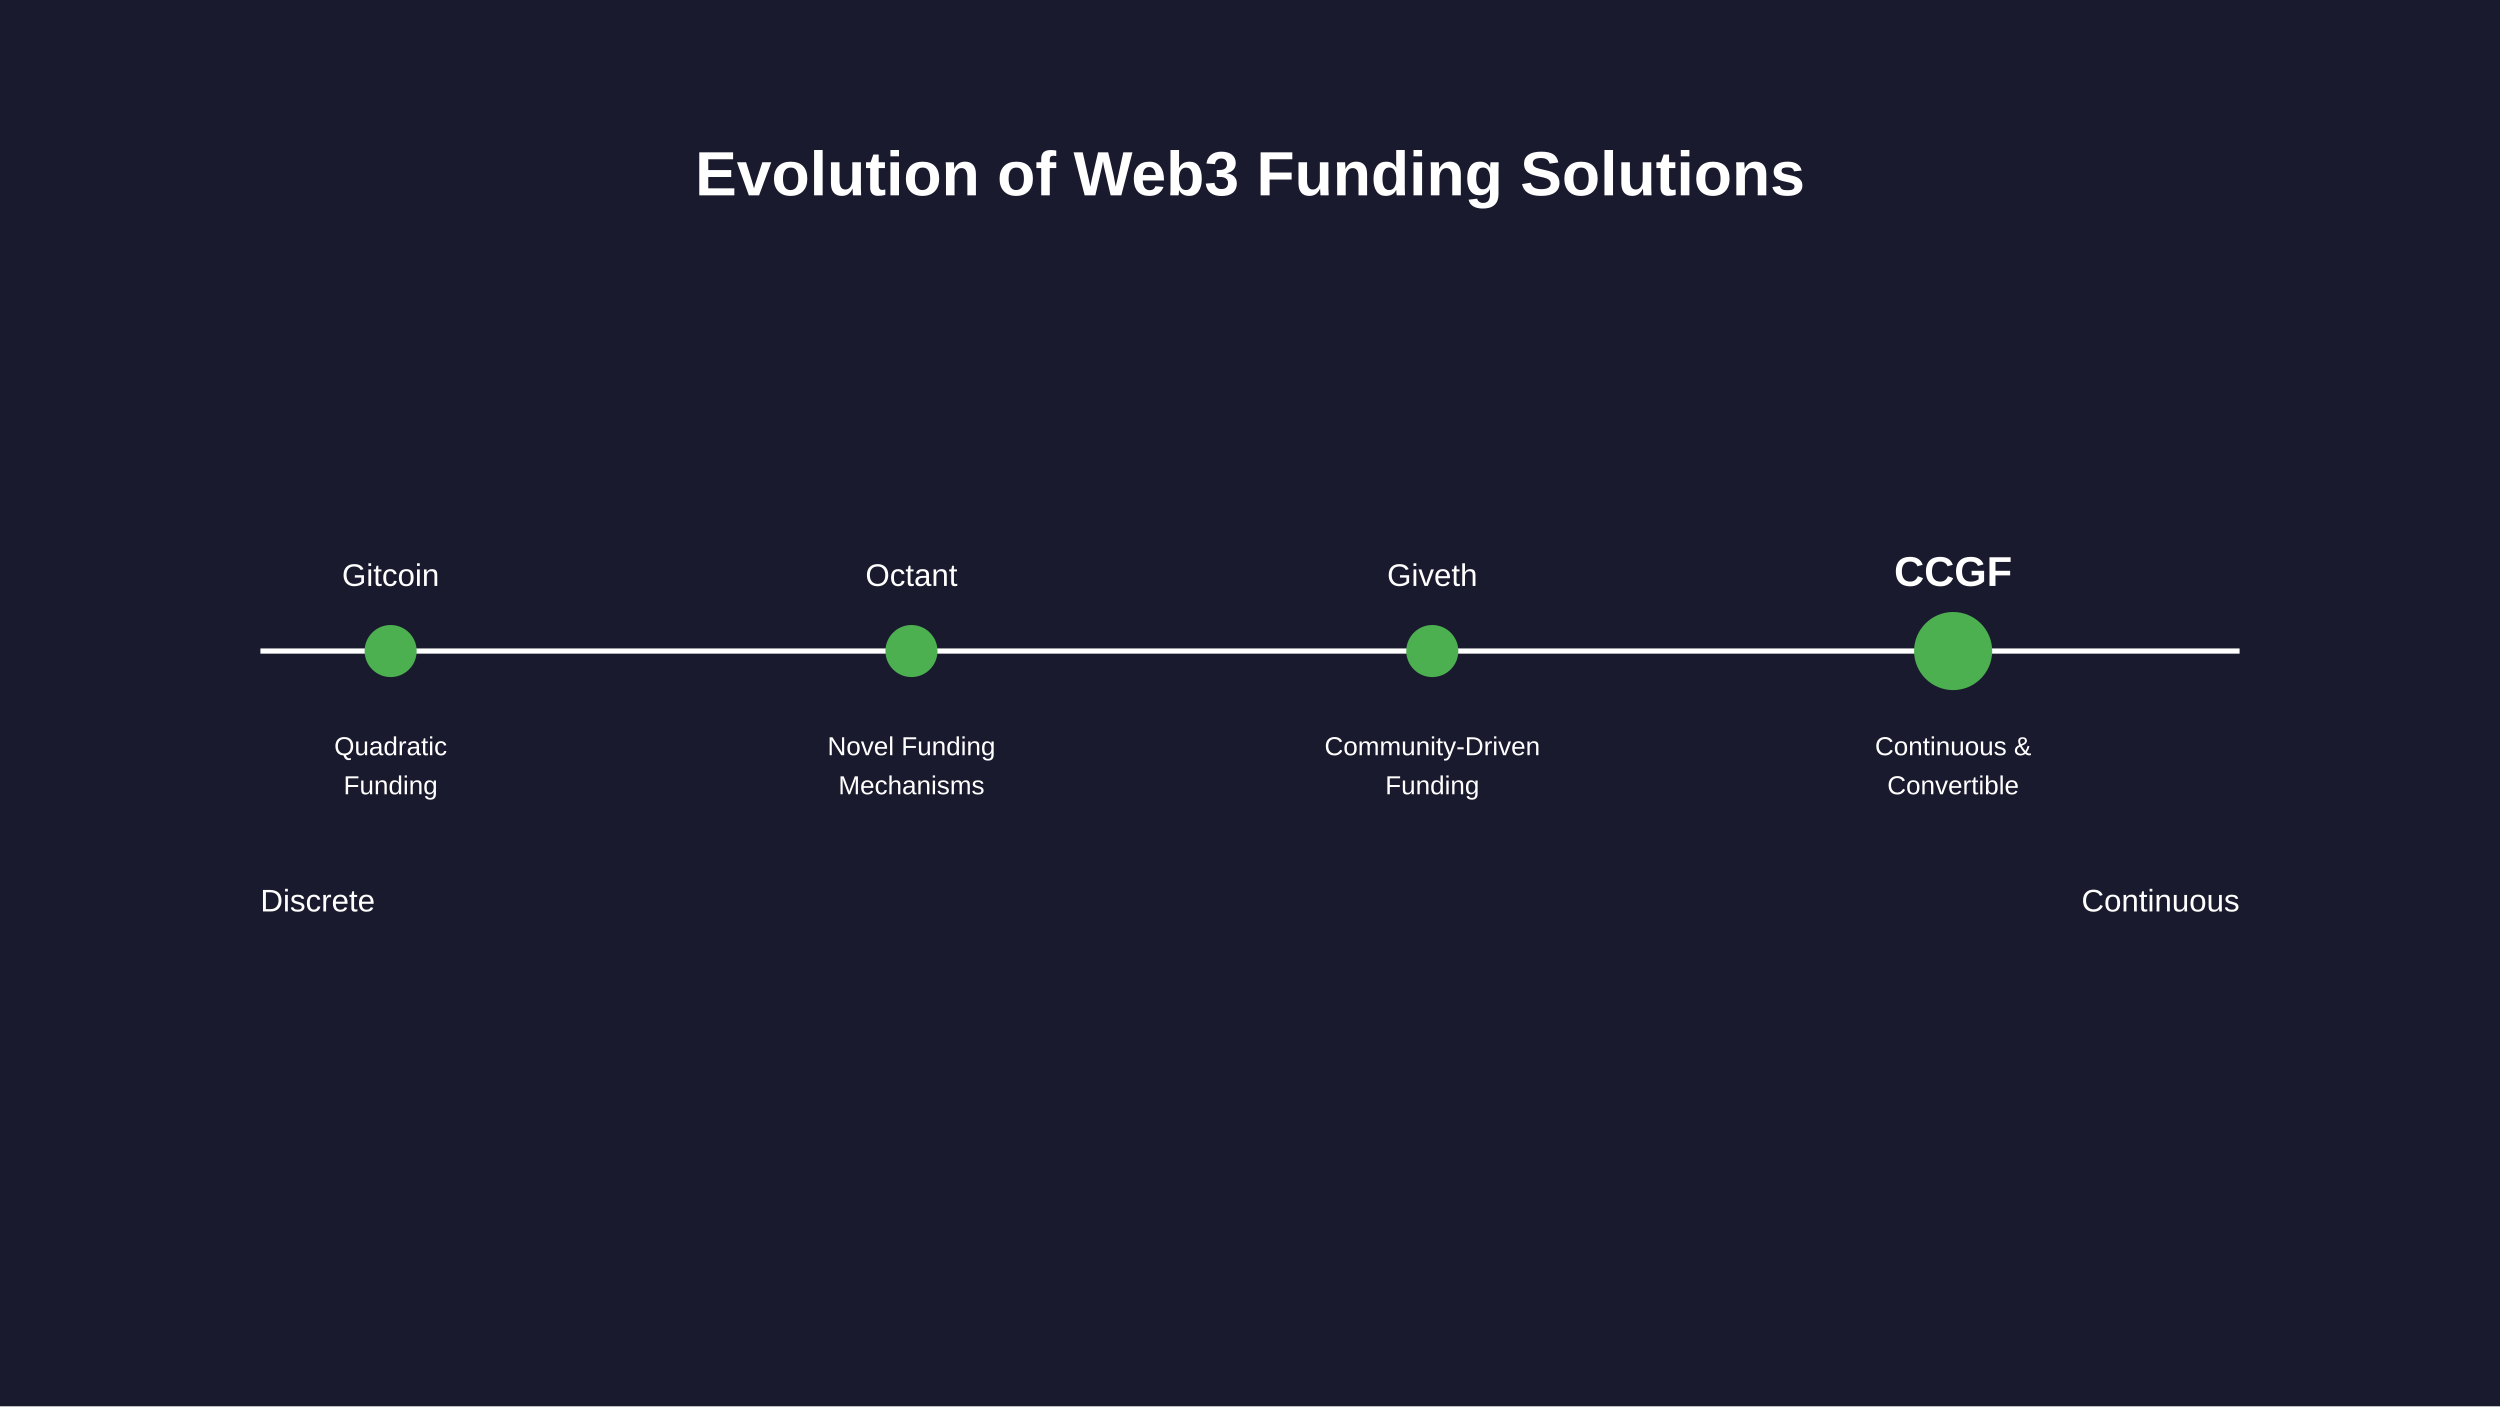
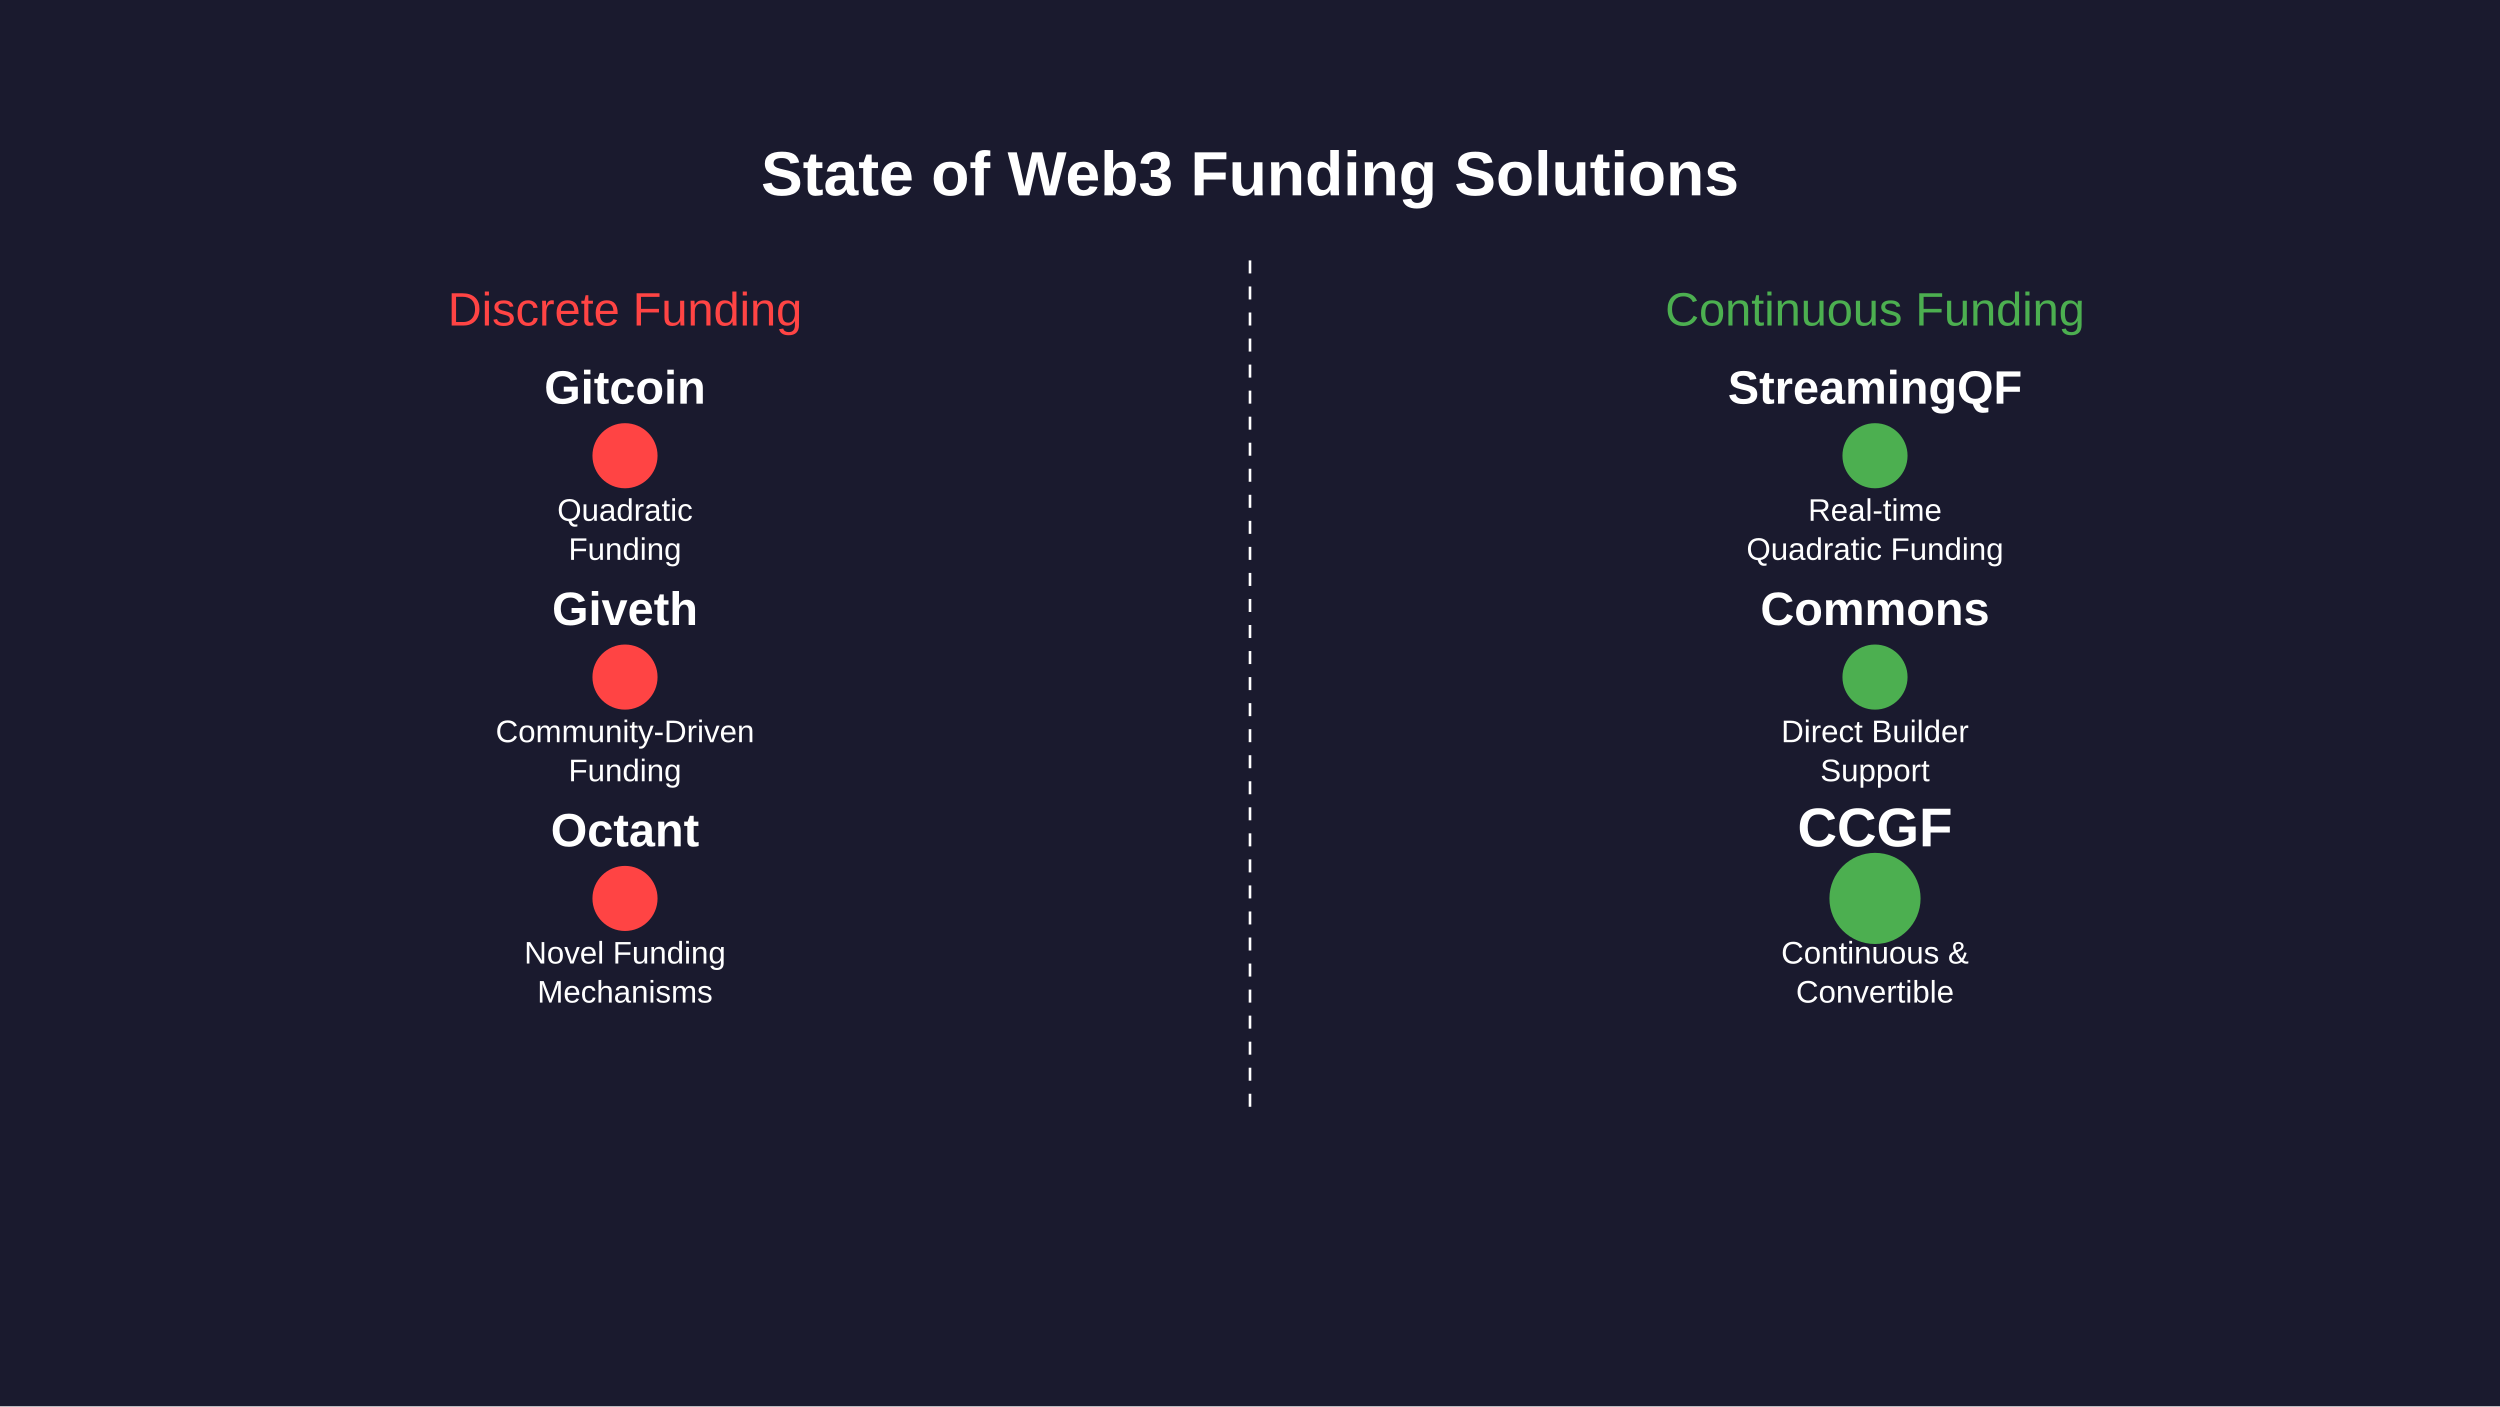
<svg xmlns="http://www.w3.org/2000/svg" width="1920" height="1080" viewBox="0 0 1920 1080">
  <rect width="100%" height="100%" fill="#1a1a2e" />
  <text x="960" y="150" font-family="Arial, sans-serif" font-size="48" fill="#ffffff" text-anchor="middle" font-weight="bold">
-         Evolution of Web3 Funding Solutions
+         State of Web3 Funding Solutions
    </text>
-   <line x1="200" y1="500" x2="1720" y2="500" stroke="#ffffff" stroke-width="4" />
-   <circle cx="300" cy="500" r="20" fill="#4CAF50" />
-   <text x="300" y="450" font-family="Arial, sans-serif" font-size="24" fill="#ffffff" text-anchor="middle">Gitcoin</text>
-   <text x="300" y="580" font-family="Arial, sans-serif" font-size="20" fill="#ffffff" text-anchor="middle">Quadratic</text>
-   <text x="300" y="610" font-family="Arial, sans-serif" font-size="20" fill="#ffffff" text-anchor="middle">Funding</text>
-   <circle cx="700" cy="500" r="20" fill="#4CAF50" />
-   <text x="700" y="450" font-family="Arial, sans-serif" font-size="24" fill="#ffffff" text-anchor="middle">Octant</text>
-   <text x="700" y="580" font-family="Arial, sans-serif" font-size="20" fill="#ffffff" text-anchor="middle">Novel Funding</text>
-   <text x="700" y="610" font-family="Arial, sans-serif" font-size="20" fill="#ffffff" text-anchor="middle">Mechanisms</text>
-   <circle cx="1100" cy="500" r="20" fill="#4CAF50" />
-   <text x="1100" y="450" font-family="Arial, sans-serif" font-size="24" fill="#ffffff" text-anchor="middle">Giveth</text>
-   <text x="1100" y="580" font-family="Arial, sans-serif" font-size="20" fill="#ffffff" text-anchor="middle">Community-Driven</text>
-   <text x="1100" y="610" font-family="Arial, sans-serif" font-size="20" fill="#ffffff" text-anchor="middle">Funding</text>
-   <circle cx="1500" cy="500" r="30" fill="#4CAF50" />
-   <text x="1500" y="450" font-family="Arial, sans-serif" font-size="32" fill="#ffffff" text-anchor="middle" font-weight="bold">CCGF</text>
-   <text x="1500" y="580" font-family="Arial, sans-serif" font-size="20" fill="#ffffff" text-anchor="middle">Continuous &amp;</text>
-   <text x="1500" y="610" font-family="Arial, sans-serif" font-size="20" fill="#ffffff" text-anchor="middle">Convertible</text>
-   <text x="200" y="700" font-family="Arial, sans-serif" font-size="24" fill="#ffffff">Discrete</text>
-   <text x="1720" y="700" font-family="Arial, sans-serif" font-size="24" fill="#ffffff" text-anchor="end">Continuous</text>
-   <defs>
-     <linearGradient id="arrow-gradient" x1="0%" y1="0%" x2="100%" y2="0%">
-       <stop offset="0%" style="stop-color:#4CAF50;stop-opacity:0.3" />
-       <stop offset="100%" style="stop-color:#4CAF50;stop-opacity:1" />
-     </linearGradient>
-   </defs>
-   <path d="M 200 750 L 1720 750" stroke="url(#arrow-gradient)" stroke-width="8" marker-end="url(#arrow)" />
+   <text x="480" y="250" font-family="Arial, sans-serif" font-size="36" fill="#ff4444" text-anchor="middle">Discrete Funding</text>
+   <text x="1440" y="250" font-family="Arial, sans-serif" font-size="36" fill="#4CAF50" text-anchor="middle">Continuous Funding</text>
+   <g>
+     <circle cx="480" cy="350" r="25" fill="#ff4444" />
+     <text x="480" y="310" font-family="Arial, sans-serif" font-size="36" fill="#ffffff" text-anchor="middle" font-weight="bold">Gitcoin</text>
+     <text x="480" y="400" font-family="Arial, sans-serif" font-size="24" fill="#ffffff" text-anchor="middle">Quadratic</text>
+     <text x="480" y="430" font-family="Arial, sans-serif" font-size="24" fill="#ffffff" text-anchor="middle">Funding</text>
+     <circle cx="480" cy="520" r="25" fill="#ff4444" />
+     <text x="480" y="480" font-family="Arial, sans-serif" font-size="36" fill="#ffffff" text-anchor="middle" font-weight="bold">Giveth</text>
+     <text x="480" y="570" font-family="Arial, sans-serif" font-size="24" fill="#ffffff" text-anchor="middle">Community-Driven</text>
+     <text x="480" y="600" font-family="Arial, sans-serif" font-size="24" fill="#ffffff" text-anchor="middle">Funding</text>
+     <circle cx="480" cy="690" r="25" fill="#ff4444" />
+     <text x="480" y="650" font-family="Arial, sans-serif" font-size="36" fill="#ffffff" text-anchor="middle" font-weight="bold">Octant</text>
+     <text x="480" y="740" font-family="Arial, sans-serif" font-size="24" fill="#ffffff" text-anchor="middle">Novel Funding</text>
+     <text x="480" y="770" font-family="Arial, sans-serif" font-size="24" fill="#ffffff" text-anchor="middle">Mechanisms</text>
+   </g>
+   <g>
+     <circle cx="1440" cy="350" r="25" fill="#4CAF50" />
+     <text x="1440" y="310" font-family="Arial, sans-serif" font-size="36" fill="#ffffff" text-anchor="middle" font-weight="bold">StreamingQF</text>
+     <text x="1440" y="400" font-family="Arial, sans-serif" font-size="24" fill="#ffffff" text-anchor="middle">Real-time</text>
+     <text x="1440" y="430" font-family="Arial, sans-serif" font-size="24" fill="#ffffff" text-anchor="middle">Quadratic Funding</text>
+     <circle cx="1440" cy="520" r="25" fill="#4CAF50" />
+     <text x="1440" y="480" font-family="Arial, sans-serif" font-size="36" fill="#ffffff" text-anchor="middle" font-weight="bold">Commons</text>
+     <text x="1440" y="570" font-family="Arial, sans-serif" font-size="24" fill="#ffffff" text-anchor="middle">Direct Builder</text>
+     <text x="1440" y="600" font-family="Arial, sans-serif" font-size="24" fill="#ffffff" text-anchor="middle">Support</text>
+     <circle cx="1440" cy="690" r="35" fill="#4CAF50" />
+     <text x="1440" y="650" font-family="Arial, sans-serif" font-size="42" fill="#ffffff" text-anchor="middle" font-weight="bold">CCGF</text>
+     <text x="1440" y="740" font-family="Arial, sans-serif" font-size="24" fill="#ffffff" text-anchor="middle">Continuous &amp;</text>
+     <text x="1440" y="770" font-family="Arial, sans-serif" font-size="24" fill="#ffffff" text-anchor="middle">Convertible</text>
+   </g>
+   <line x1="960" y1="200" x2="960" y2="850" stroke="#ffffff" stroke-width="2" stroke-dasharray="10,10" />
</svg>
